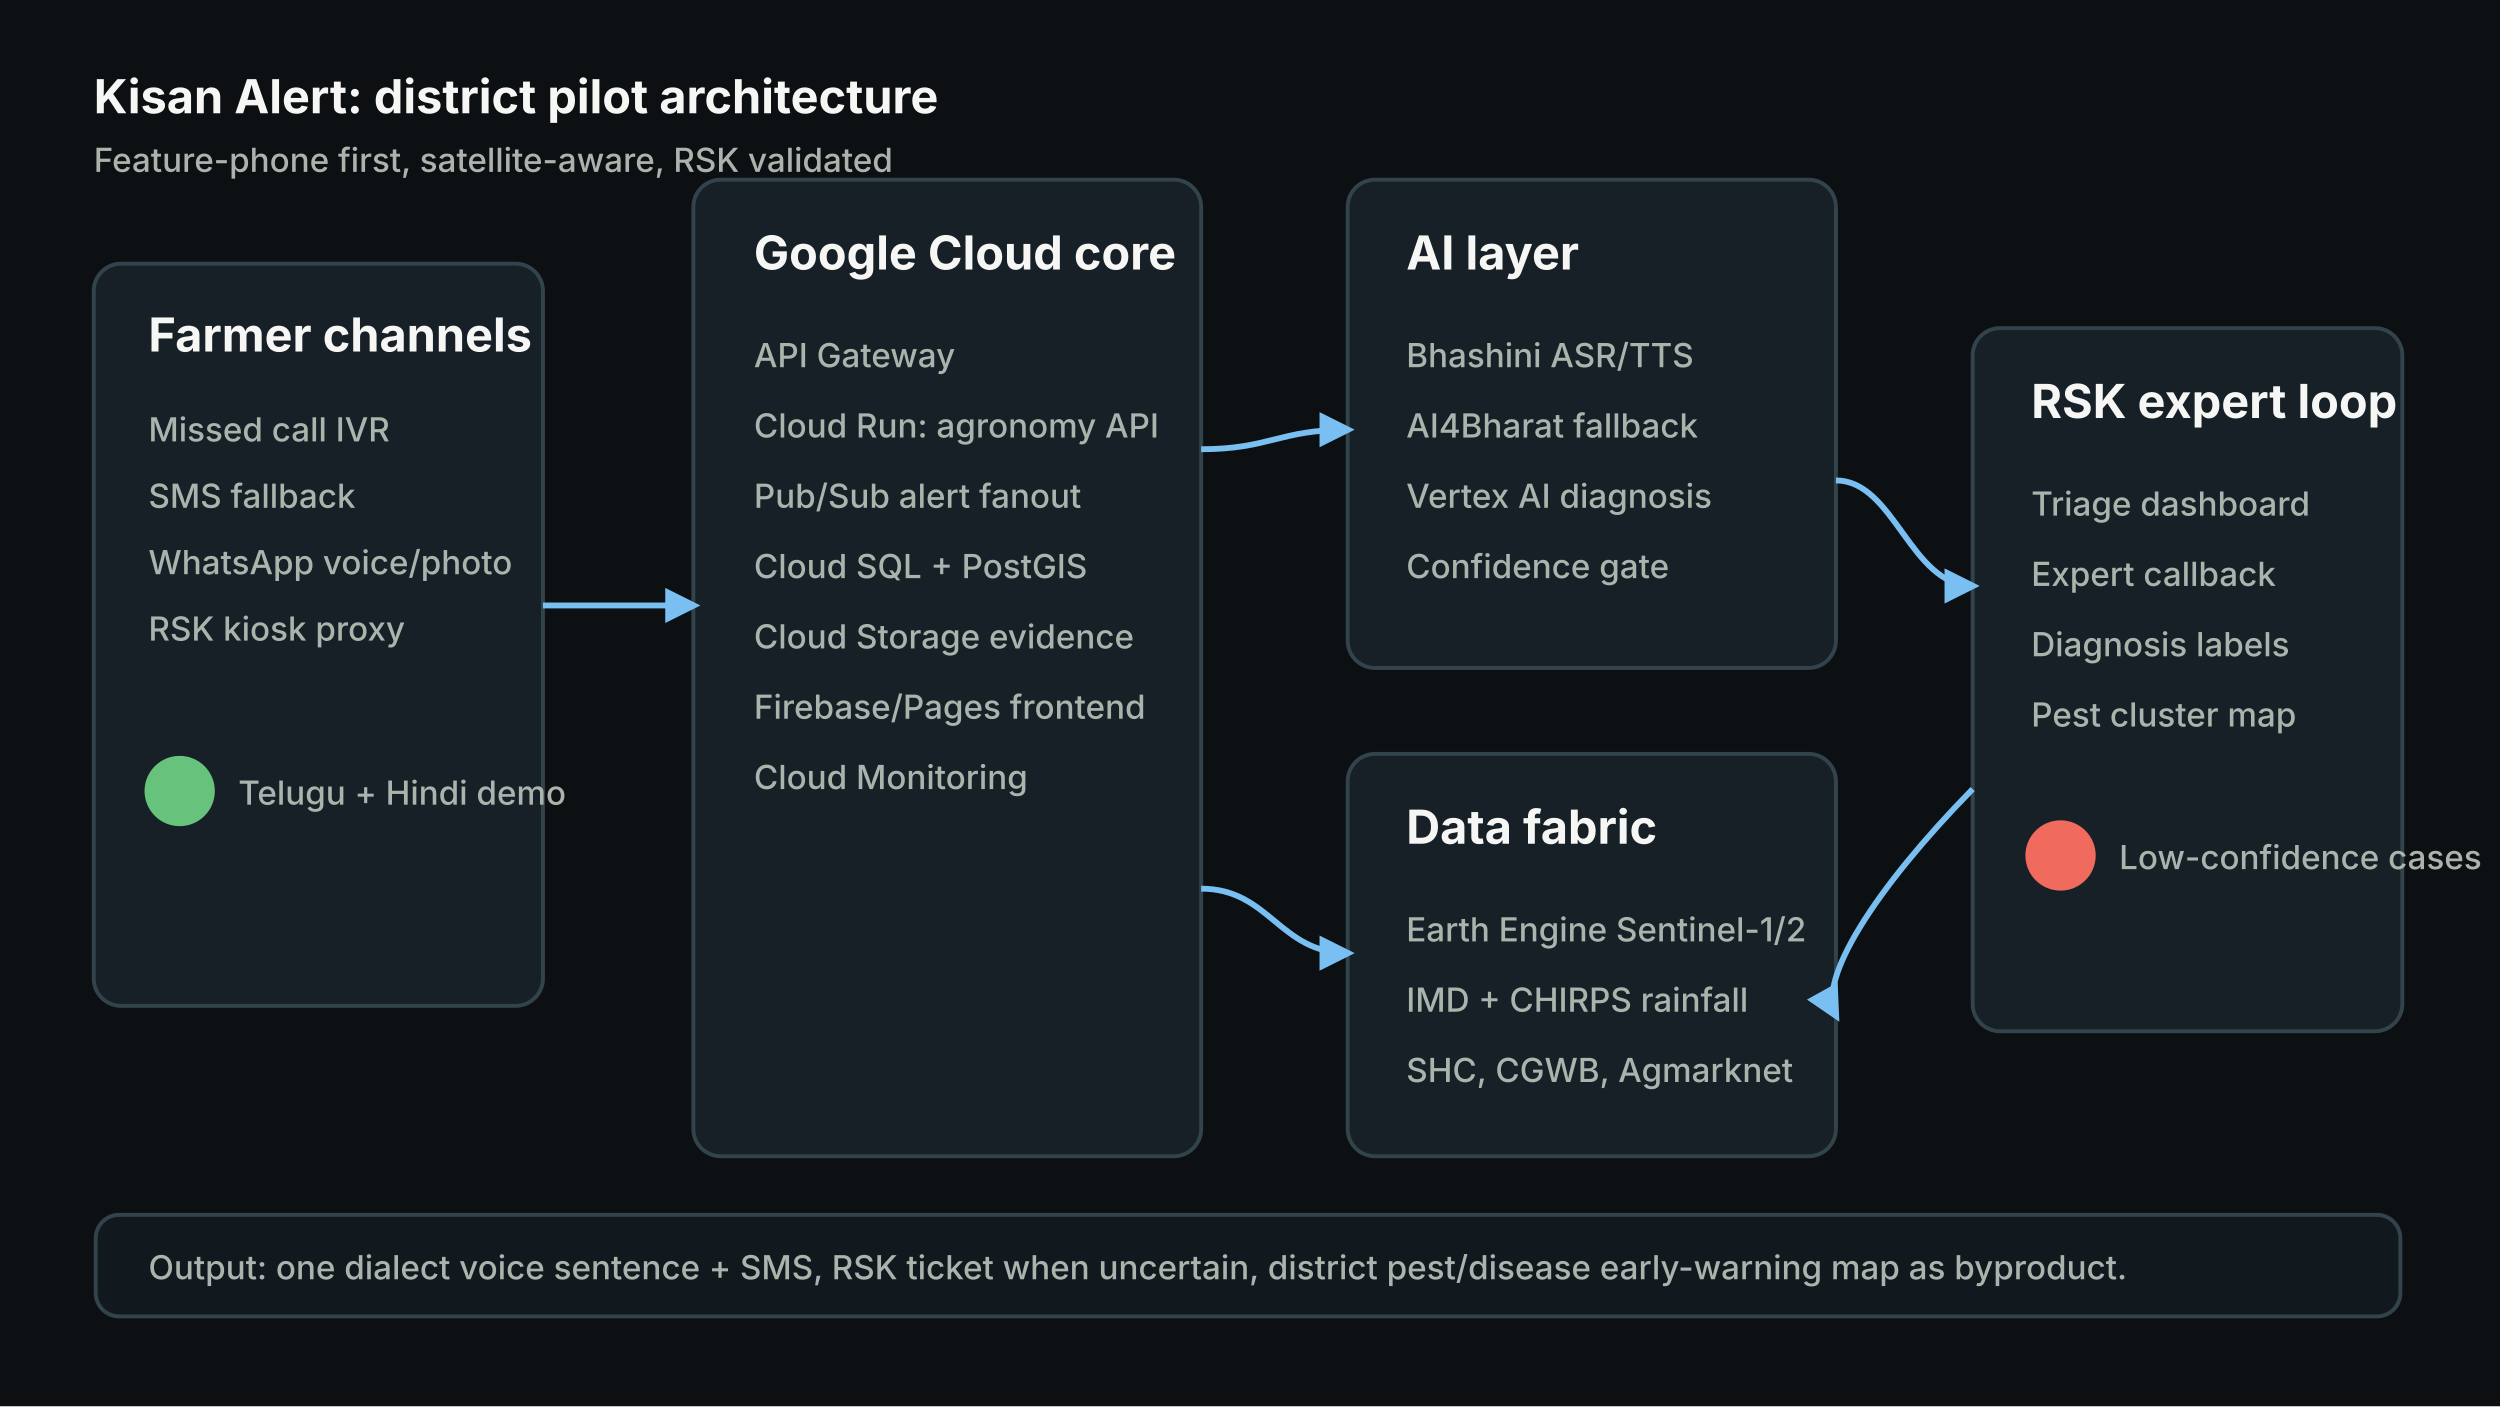
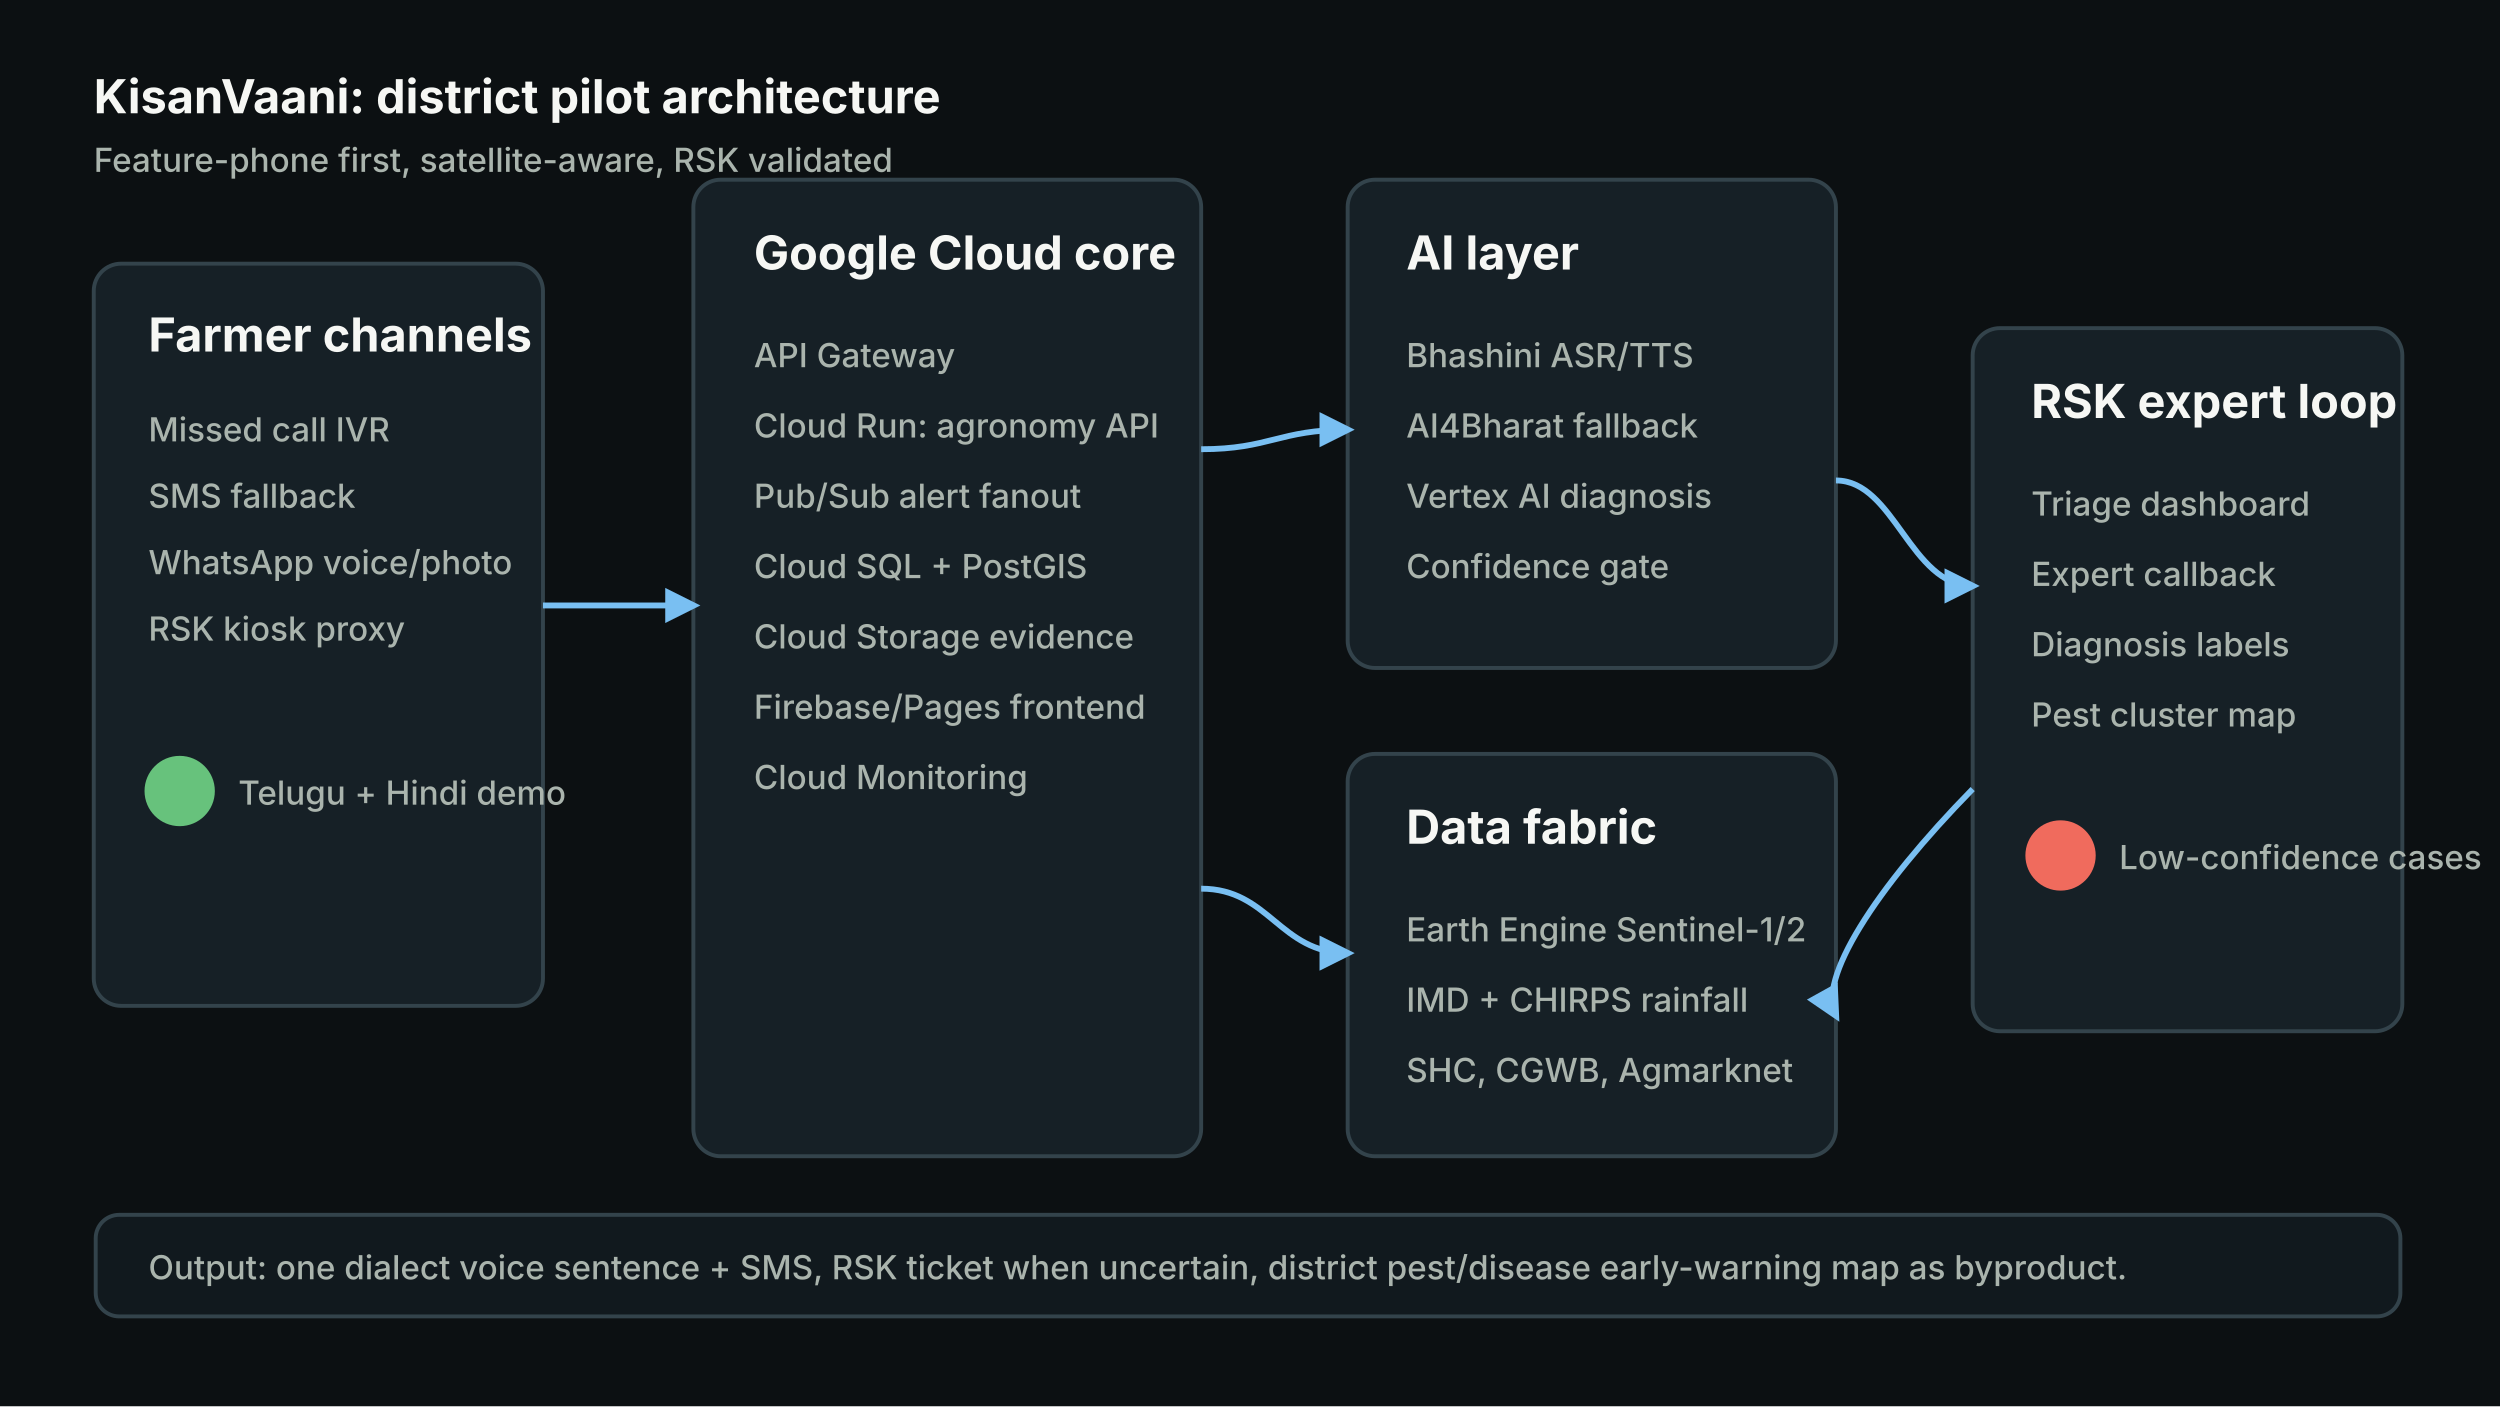
<svg xmlns="http://www.w3.org/2000/svg" width="1280" height="720" viewBox="0 0 1280 720" role="img" aria-labelledby="title desc">
  <defs>
    <style>
      .bg{fill:#0c1012}.box{fill:#162026;stroke:#33434b;stroke-width:2}.accent{fill:#67c27c}.gold{fill:#e4bf61}.blue{fill:#79bff2}.red{fill:#f06b5d}.text{fill:#f6f7f4;font:700 24px Inter,Arial,sans-serif}.small{fill:#aab4ad;font:500 17px Inter,Arial,sans-serif}.line{stroke:#79bff2;stroke-width:3;fill:none;marker-end:url(#arrow)}
    </style>
    <marker id="arrow" viewBox="0 0 10 10" refX="8" refY="5" markerWidth="6" markerHeight="6" orient="auto-start-reverse">
      <path d="M0 0 L10 5 L0 10z" fill="#79bff2" />
    </marker>
  </defs>
  <rect class="bg" width="1280" height="720" />
-   <text class="text" x="48" y="58">Kisan Alert: district pilot architecture</text>
+   <text class="text" x="48" y="58">KisanVaani: district pilot architecture</text>
  <text class="small" x="48" y="88">Feature-phone first, satellite-aware, RSK validated</text>
  <rect class="box" x="48" y="135" width="230" height="380" rx="14" />
  <text class="text" x="76" y="180">Farmer channels</text>
  <text class="small" x="76" y="226">Missed call IVR</text>
  <text class="small" x="76" y="260">SMS fallback</text>
  <text class="small" x="76" y="294">WhatsApp voice/photo</text>
  <text class="small" x="76" y="328">RSK kiosk proxy</text>
  <circle class="accent" cx="92" cy="405" r="18" />
  <text class="small" x="122" y="412">Telugu + Hindi demo</text>
  <rect class="box" x="355" y="92" width="260" height="500" rx="14" />
  <text class="text" x="386" y="138">Google Cloud core</text>
  <text class="small" x="386" y="188">API Gateway</text>
  <text class="small" x="386" y="224">Cloud Run: agronomy API</text>
  <text class="small" x="386" y="260">Pub/Sub alert fanout</text>
  <text class="small" x="386" y="296">Cloud SQL + PostGIS</text>
  <text class="small" x="386" y="332">Cloud Storage evidence</text>
  <text class="small" x="386" y="368">Firebase/Pages frontend</text>
  <text class="small" x="386" y="404">Cloud Monitoring</text>
  <rect class="box" x="690" y="92" width="250" height="250" rx="14" />
  <text class="text" x="720" y="138">AI layer</text>
  <text class="small" x="720" y="188">Bhashini ASR/TTS</text>
  <text class="small" x="720" y="224">AI4Bharat fallback</text>
  <text class="small" x="720" y="260">Vertex AI diagnosis</text>
  <text class="small" x="720" y="296">Confidence gate</text>
  <rect class="box" x="690" y="386" width="250" height="206" rx="14" />
  <text class="text" x="720" y="432">Data fabric</text>
  <text class="small" x="720" y="482">Earth Engine Sentinel-1/2</text>
  <text class="small" x="720" y="518">IMD + CHIRPS rainfall</text>
  <text class="small" x="720" y="554">SHC, CGWB, Agmarknet</text>
  <rect class="box" x="1010" y="168" width="220" height="360" rx="14" />
  <text class="text" x="1040" y="214">RSK expert loop</text>
  <text class="small" x="1040" y="264">Triage dashboard</text>
  <text class="small" x="1040" y="300">Expert callback</text>
  <text class="small" x="1040" y="336">Diagnosis labels</text>
  <text class="small" x="1040" y="372">Pest cluster map</text>
  <circle class="red" cx="1055" cy="438" r="18" />
  <text class="small" x="1085" y="445">Low-confidence cases</text>
  <path class="line" d="M278 310 C315 310 320 310 355 310" />
  <path class="line" d="M615 230 C650 230 655 220 690 220" />
  <path class="line" d="M615 455 C650 455 655 488 690 488" />
  <path class="line" d="M940 246 C970 246 978 300 1010 300" />
  <path class="line" d="M1010 404 C960 455 930 502 940 520" />
  <rect x="49" y="622" width="1180" height="52" rx="12" fill="#11191e" stroke="#33434b" stroke-width="2" />
  <text class="small" x="76" y="655">Output: one dialect voice sentence + SMS, RSK ticket when uncertain, district pest/disease early-warning map as byproduct.</text>
</svg>
